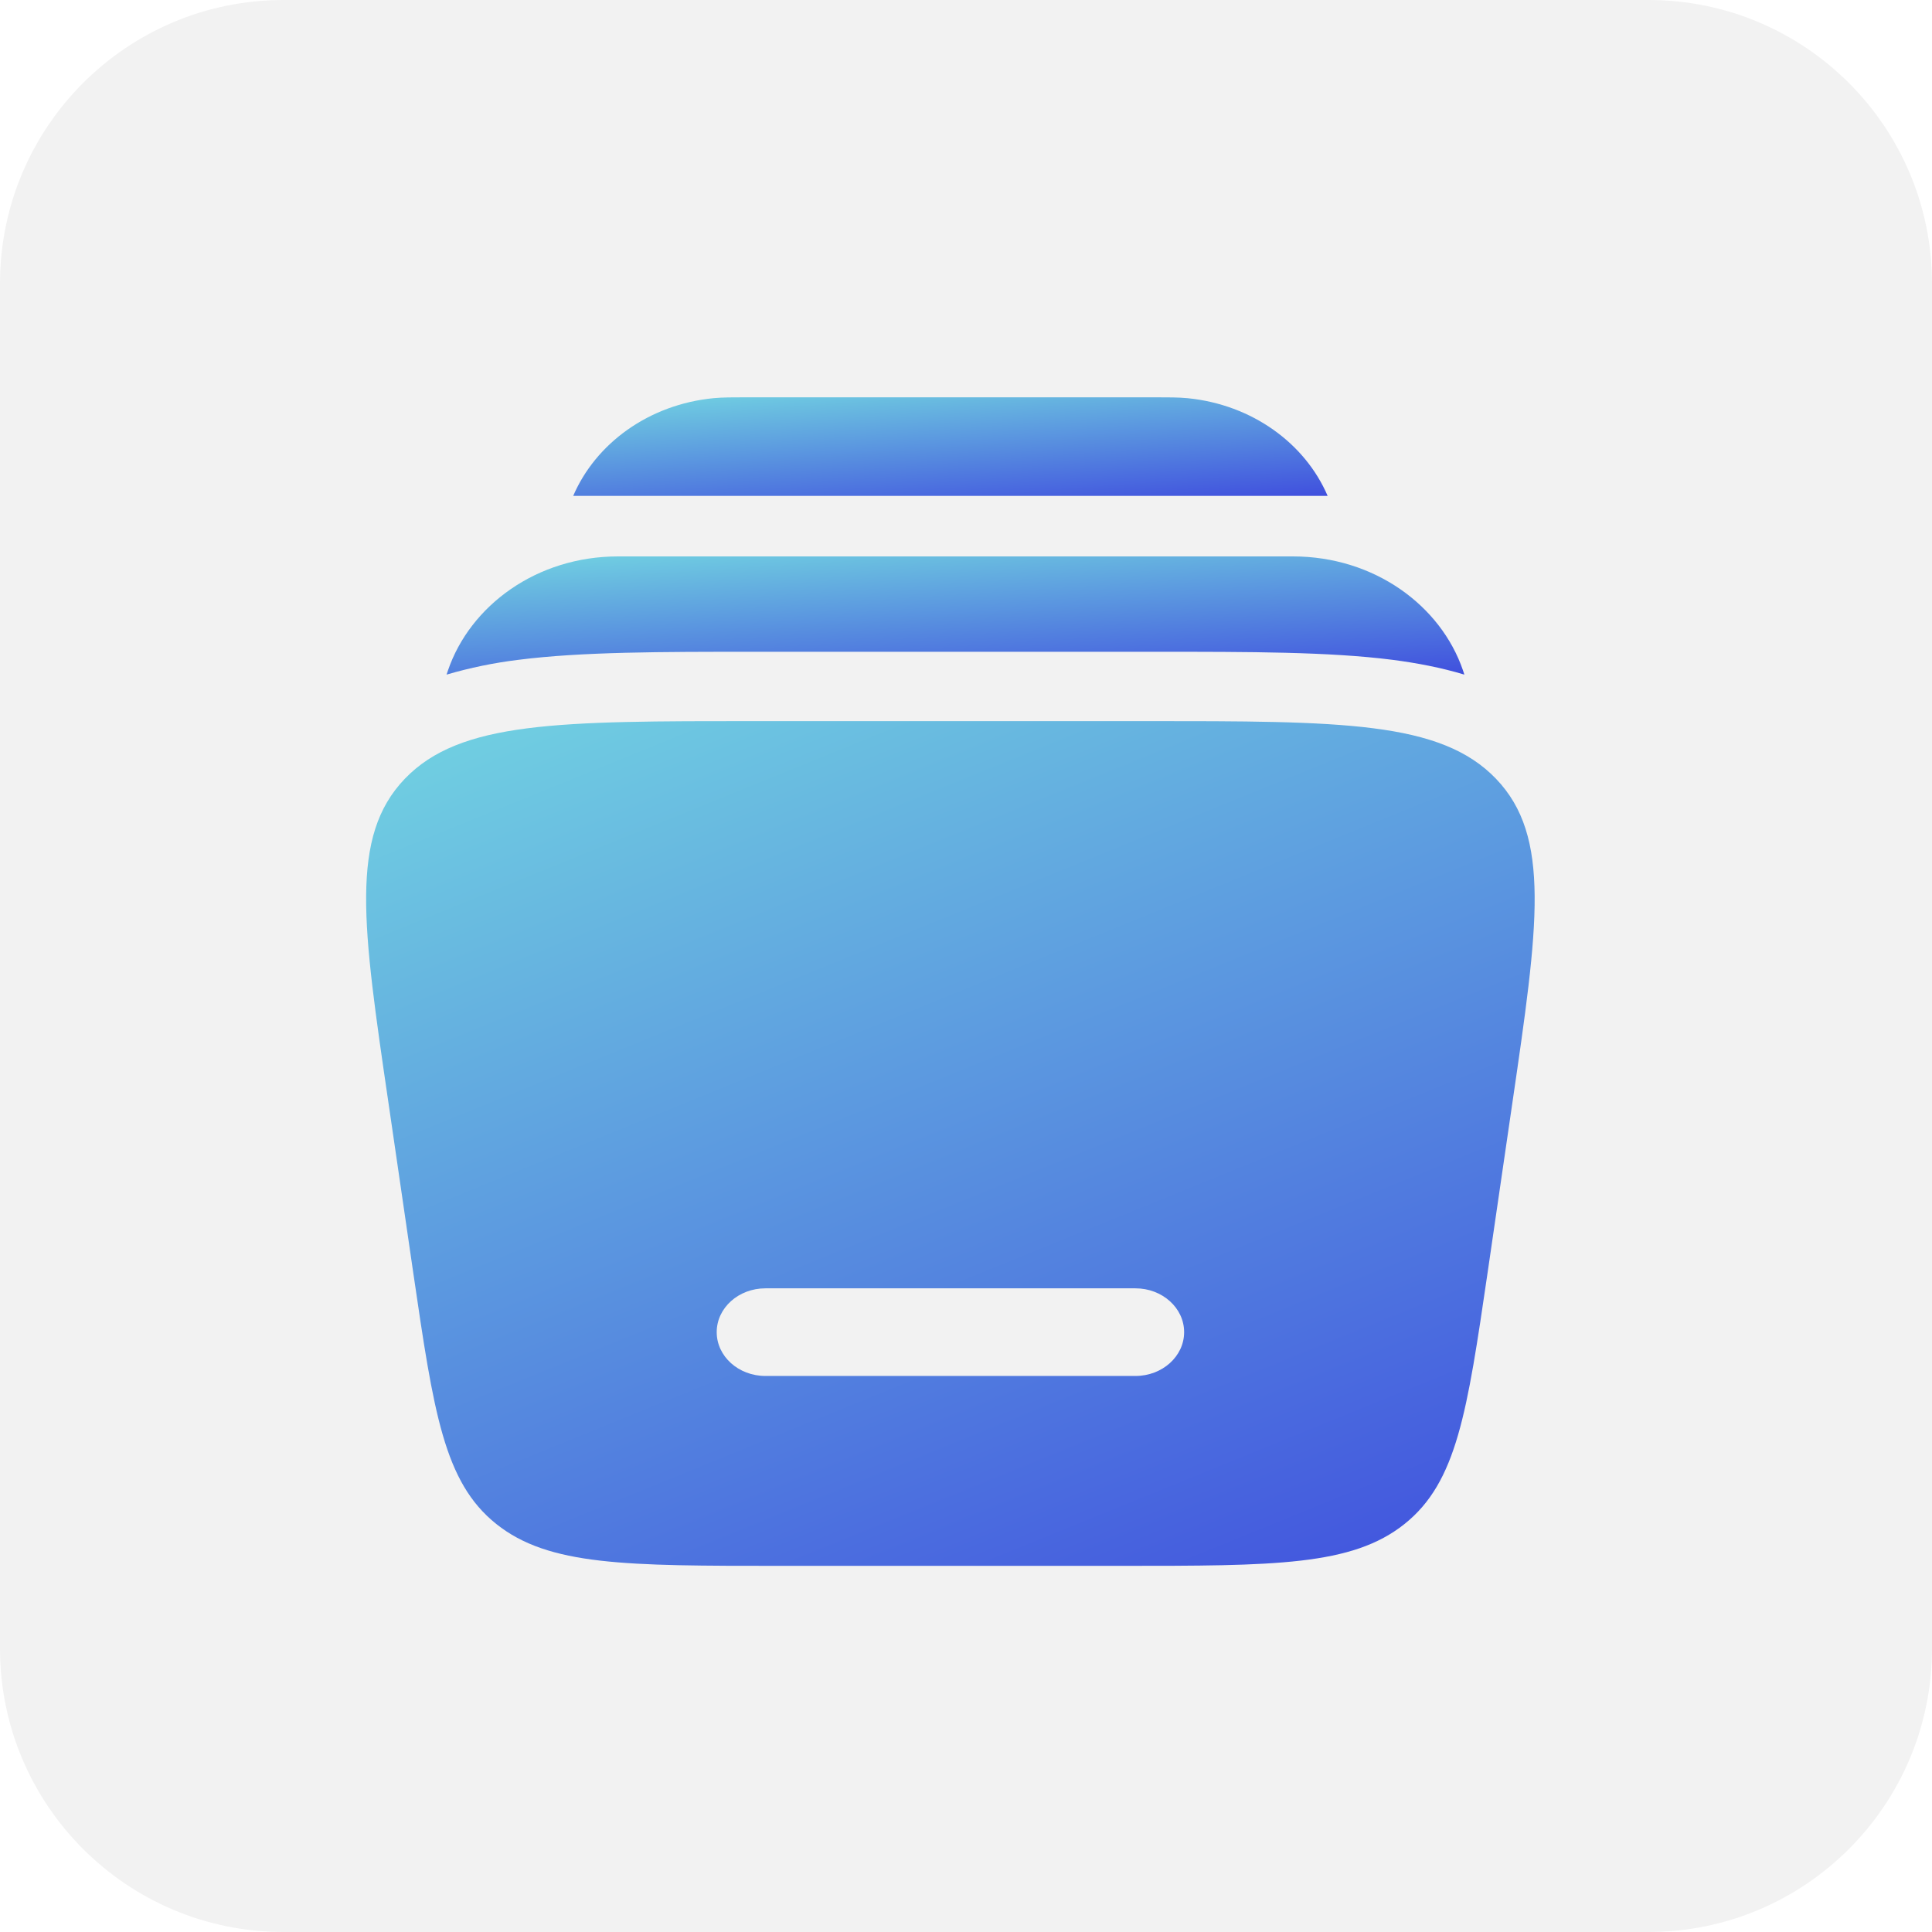
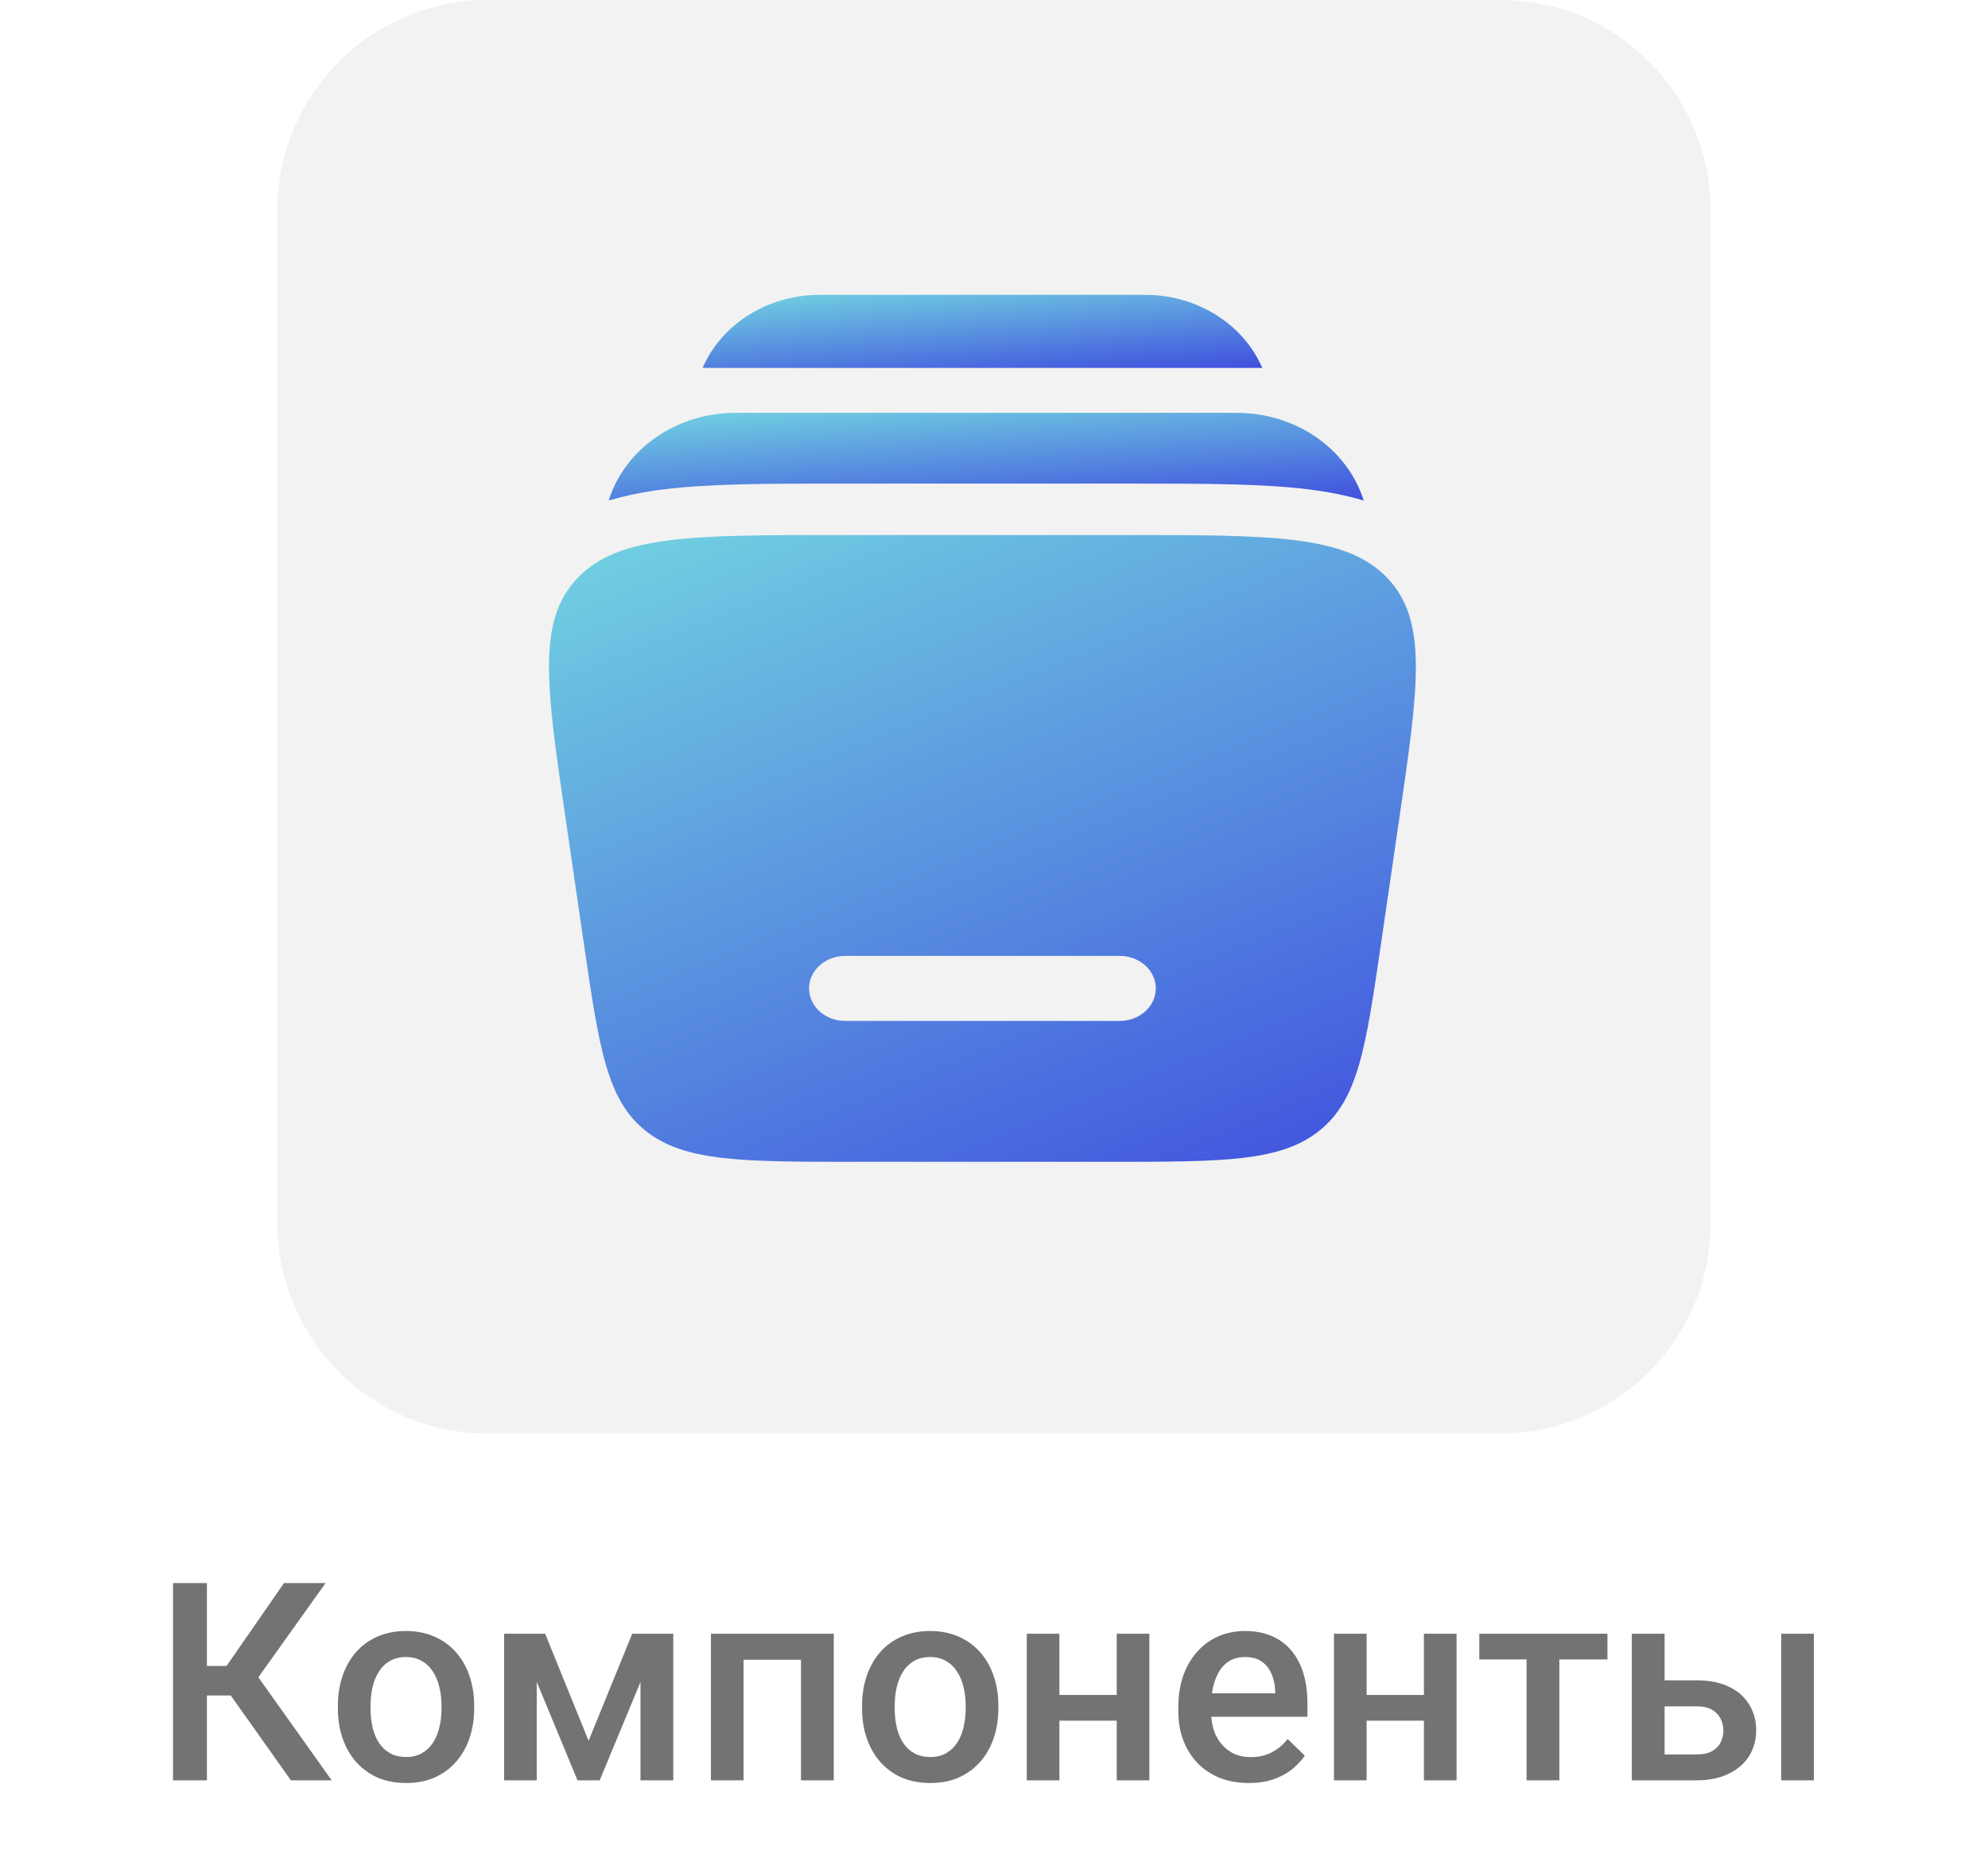
- <svg xmlns="http://www.w3.org/2000/svg" width="62" height="62" viewBox="0 0 62 62" fill="none">
-   <rect width="62" height="62" rx="9.098" fill="#F2F2F2" />
-   <path fill-rule="evenodd" clip-rule="evenodd" d="M24.26 23.141H36.74C43.066 23.141 46.231 23.141 48.009 24.992C49.784 26.843 49.366 29.7 48.53 35.417L47.739 40.839C47.082 45.322 46.754 47.565 45.072 48.907C43.391 50.25 40.91 50.25 35.947 50.25H25.053C20.092 50.25 17.609 50.25 15.927 48.907C14.245 47.565 13.917 45.322 13.261 40.839L12.47 35.417C11.632 29.7 11.214 26.843 12.991 24.992C14.769 23.141 17.934 23.141 24.26 23.141ZM23 42.75C23 41.974 23.699 41.344 24.562 41.344H36.438C37.3 41.344 38 41.974 38 42.75C38 43.526 37.3 44.156 36.438 44.156H24.562C23.699 44.156 23 43.526 23 42.75Z" fill="url(#paint0_linear_495_714)" />
-   <path d="M23.956 12.75H37.044C37.481 12.75 37.812 12.75 38.107 12.778C40.184 12.982 41.883 14.231 42.605 15.913H18.395C19.117 14.231 20.817 12.982 22.895 12.778C23.186 12.75 23.521 12.75 23.956 12.75Z" fill="url(#paint1_linear_495_714)" />
-   <path d="M19.831 17.856C17.225 17.856 15.088 19.431 14.375 21.517C14.36 21.561 14.345 21.605 14.33 21.649C15.086 21.428 15.858 21.269 16.64 21.174C18.665 20.916 21.226 20.916 24.2 20.916H37.123C40.096 20.916 42.658 20.916 44.683 21.174C45.47 21.276 46.246 21.424 46.993 21.649C46.979 21.605 46.964 21.561 46.95 21.517C46.237 19.429 44.099 17.856 41.491 17.856H19.831Z" fill="url(#paint2_linear_495_714)" />
+ <svg xmlns="http://www.w3.org/2000/svg" width="86" height="80" viewBox="0 0 86 80" fill="none">
+   <rect x="12" width="62" height="62" rx="9.098" fill="#F2F2F2" />
+   <path fill-rule="evenodd" clip-rule="evenodd" d="M36.26 23.141H48.74C55.066 23.141 58.231 23.141 60.009 24.992C61.784 26.843 61.366 29.7 60.53 35.417L59.739 40.839C59.083 45.322 58.754 47.565 57.072 48.907C55.391 50.25 52.91 50.25 47.947 50.25H37.053C32.092 50.25 29.609 50.25 27.927 48.907C26.246 47.565 25.918 45.322 25.261 40.839L24.47 35.417C23.632 29.7 23.214 26.843 24.991 24.992C26.769 23.141 29.934 23.141 36.26 23.141ZM35 42.75C35 41.974 35.699 41.344 36.562 41.344H48.438C49.301 41.344 50 41.974 50 42.75C50 43.526 49.301 44.156 48.438 44.156H36.562C35.699 44.156 35 43.526 35 42.75Z" fill="url(#paint0_linear_1135_560)" />
+   <path d="M35.956 12.75H49.044C49.481 12.75 49.812 12.75 50.107 12.778C52.184 12.982 53.883 14.231 54.605 15.913H30.395C31.117 14.231 32.818 12.982 34.895 12.778C35.186 12.75 35.521 12.75 35.956 12.75Z" fill="url(#paint1_linear_1135_560)" />
+   <path d="M31.831 17.856C29.225 17.856 27.087 19.431 26.375 21.517C26.359 21.561 26.344 21.605 26.33 21.649C27.086 21.428 27.858 21.269 28.64 21.174C30.665 20.916 33.226 20.916 36.2 20.916H49.123C52.096 20.916 54.657 20.916 56.682 21.174C57.47 21.276 58.246 21.424 58.992 21.649C58.979 21.605 58.964 21.561 58.949 21.517C58.237 19.429 56.099 17.856 53.491 17.856H31.831Z" fill="url(#paint2_linear_1135_560)" />
+   <path d="M8.951 68.469V77H7.486V68.469H8.951ZM14.084 68.469L10.615 73.332H8.535L8.336 72.055H9.801L12.285 68.469H14.084ZM12.584 77L9.824 73.109L10.773 71.978L14.348 77H12.584ZM14.617 73.9V73.766C14.617 73.309 14.684 72.885 14.816 72.494C14.949 72.1 15.141 71.758 15.391 71.469C15.645 71.176 15.953 70.949 16.316 70.789C16.684 70.625 17.098 70.543 17.559 70.543C18.023 70.543 18.438 70.625 18.801 70.789C19.168 70.949 19.479 71.176 19.732 71.469C19.986 71.758 20.18 72.1 20.312 72.494C20.445 72.885 20.512 73.309 20.512 73.766V73.9C20.512 74.357 20.445 74.781 20.312 75.172C20.18 75.562 19.986 75.904 19.732 76.197C19.479 76.486 19.17 76.713 18.807 76.877C18.443 77.037 18.031 77.117 17.57 77.117C17.105 77.117 16.689 77.037 16.322 76.877C15.959 76.713 15.65 76.486 15.396 76.197C15.143 75.904 14.949 75.562 14.816 75.172C14.684 74.781 14.617 74.357 14.617 73.9ZM16.029 73.766V73.9C16.029 74.186 16.059 74.455 16.117 74.709C16.176 74.963 16.268 75.186 16.393 75.377C16.518 75.568 16.678 75.719 16.873 75.828C17.068 75.938 17.301 75.992 17.57 75.992C17.832 75.992 18.059 75.938 18.25 75.828C18.445 75.719 18.605 75.568 18.73 75.377C18.855 75.186 18.947 74.963 19.006 74.709C19.068 74.455 19.1 74.186 19.1 73.9V73.766C19.1 73.484 19.068 73.219 19.006 72.969C18.947 72.715 18.854 72.49 18.725 72.295C18.6 72.1 18.439 71.947 18.244 71.838C18.053 71.725 17.824 71.668 17.559 71.668C17.293 71.668 17.062 71.725 16.867 71.838C16.676 71.947 16.518 72.1 16.393 72.295C16.268 72.49 16.176 72.715 16.117 72.969C16.059 73.219 16.029 73.484 16.029 73.766ZM25.463 75.289L27.35 70.66H28.574L25.943 77H24.982L22.357 70.66H23.582L25.463 75.289ZM23.219 70.66V77H21.807V70.66H23.219ZM27.707 77V70.66H29.125V77H27.707ZM34.961 70.66V71.785H31.832V70.66H34.961ZM32.166 70.66V77H30.754V70.66H32.166ZM36.068 70.66V77H34.65V70.66H36.068ZM37.293 73.9V73.766C37.293 73.309 37.359 72.885 37.492 72.494C37.625 72.1 37.816 71.758 38.066 71.469C38.32 71.176 38.629 70.949 38.992 70.789C39.359 70.625 39.773 70.543 40.234 70.543C40.699 70.543 41.113 70.625 41.477 70.789C41.844 70.949 42.154 71.176 42.408 71.469C42.662 71.758 42.855 72.1 42.988 72.494C43.121 72.885 43.188 73.309 43.188 73.766V73.9C43.188 74.357 43.121 74.781 42.988 75.172C42.855 75.562 42.662 75.904 42.408 76.197C42.154 76.486 41.846 76.713 41.482 76.877C41.119 77.037 40.707 77.117 40.246 77.117C39.781 77.117 39.365 77.037 38.998 76.877C38.635 76.713 38.326 76.486 38.072 76.197C37.818 75.904 37.625 75.562 37.492 75.172C37.359 74.781 37.293 74.357 37.293 73.9ZM38.705 73.766V73.9C38.705 74.186 38.734 74.455 38.793 74.709C38.852 74.963 38.943 75.186 39.068 75.377C39.193 75.568 39.353 75.719 39.549 75.828C39.744 75.938 39.977 75.992 40.246 75.992C40.508 75.992 40.734 75.938 40.926 75.828C41.121 75.719 41.281 75.568 41.406 75.377C41.531 75.186 41.623 74.963 41.682 74.709C41.744 74.455 41.775 74.186 41.775 73.9V73.766C41.775 73.484 41.744 73.219 41.682 72.969C41.623 72.715 41.529 72.49 41.4 72.295C41.275 72.1 41.115 71.947 40.92 71.838C40.728 71.725 40.5 71.668 40.234 71.668C39.969 71.668 39.738 71.725 39.543 71.838C39.352 71.947 39.193 72.1 39.068 72.295C38.943 72.49 38.852 72.715 38.793 72.969C38.734 73.219 38.705 73.484 38.705 73.766ZM48.701 73.309V74.422H45.42V73.309H48.701ZM45.83 70.66V77H44.418V70.66H45.83ZM49.721 70.66V77H48.309V70.66H49.721ZM54.022 77.117C53.553 77.117 53.129 77.041 52.75 76.889C52.375 76.732 52.055 76.516 51.789 76.238C51.527 75.961 51.326 75.635 51.185 75.26C51.045 74.885 50.975 74.481 50.975 74.047V73.812C50.975 73.316 51.047 72.867 51.191 72.465C51.336 72.062 51.537 71.719 51.795 71.434C52.053 71.144 52.357 70.924 52.709 70.772C53.06 70.619 53.441 70.543 53.852 70.543C54.305 70.543 54.701 70.619 55.041 70.772C55.381 70.924 55.662 71.139 55.885 71.416C56.111 71.689 56.279 72.016 56.389 72.394C56.502 72.773 56.559 73.191 56.559 73.648V74.252H51.66V73.238H55.164V73.127C55.156 72.873 55.105 72.635 55.012 72.412C54.922 72.189 54.783 72.01 54.596 71.873C54.408 71.736 54.158 71.668 53.846 71.668C53.611 71.668 53.402 71.719 53.219 71.82C53.039 71.918 52.889 72.061 52.768 72.248C52.647 72.436 52.553 72.662 52.486 72.928C52.424 73.189 52.393 73.484 52.393 73.812V74.047C52.393 74.324 52.43 74.582 52.504 74.82C52.582 75.055 52.695 75.26 52.844 75.436C52.992 75.611 53.172 75.75 53.383 75.852C53.594 75.949 53.834 75.998 54.103 75.998C54.443 75.998 54.746 75.93 55.012 75.793C55.277 75.656 55.508 75.463 55.703 75.213L56.447 75.934C56.31 76.133 56.133 76.324 55.914 76.508C55.695 76.688 55.428 76.834 55.111 76.947C54.799 77.061 54.435 77.117 54.022 77.117ZM61.99 73.309V74.422H58.709V73.309H61.99ZM59.119 70.66V77H57.707V70.66H59.119ZM63.01 70.66V77H61.598V70.66H63.01ZM67.457 70.66V77H66.039V70.66H67.457ZM69.537 70.66V71.773H63.994V70.66H69.537ZM71.529 72.676H73.398C73.945 72.676 74.41 72.768 74.793 72.951C75.176 73.135 75.467 73.391 75.666 73.719C75.869 74.043 75.971 74.414 75.971 74.832C75.971 75.141 75.914 75.428 75.801 75.693C75.688 75.955 75.519 76.184 75.297 76.379C75.078 76.574 74.809 76.727 74.488 76.836C74.172 76.945 73.809 77 73.398 77H70.592V70.66H72.01V75.881H73.398C73.68 75.881 73.904 75.832 74.072 75.734C74.24 75.637 74.361 75.51 74.436 75.353C74.514 75.197 74.553 75.031 74.553 74.856C74.553 74.676 74.514 74.506 74.436 74.346C74.361 74.186 74.24 74.055 74.072 73.953C73.904 73.852 73.68 73.801 73.398 73.801H71.529V72.676ZM78.467 70.66V77H77.055V70.66H78.467Z" fill="#737373" />
  <defs>
-     <linearGradient id="paint0_linear_495_714" x1="11.499" y1="23.139" x2="26.28" y2="59.485" gradientUnits="userSpaceOnUse">
+     <linearGradient id="paint0_linear_1135_560" x1="23.499" y1="23.139" x2="38.281" y2="59.485" gradientUnits="userSpaceOnUse">
      <stop stop-color="#72D4E1" />
      <stop offset="1" stop-color="#4050DE" />
    </linearGradient>
-     <linearGradient id="paint1_linear_495_714" x1="18.233" y1="12.75" x2="18.595" y2="17.666" gradientUnits="userSpaceOnUse">
+     <linearGradient id="paint1_linear_1135_560" x1="30.233" y1="12.75" x2="30.595" y2="17.666" gradientUnits="userSpaceOnUse">
      <stop stop-color="#72D4E1" />
      <stop offset="1" stop-color="#4050DE" />
    </linearGradient>
-     <linearGradient id="paint2_linear_495_714" x1="14.112" y1="17.855" x2="14.498" y2="23.757" gradientUnits="userSpaceOnUse">
+     <linearGradient id="paint2_linear_1135_560" x1="26.112" y1="17.855" x2="26.498" y2="23.757" gradientUnits="userSpaceOnUse">
      <stop stop-color="#72D4E1" />
      <stop offset="1" stop-color="#4050DE" />
    </linearGradient>
  </defs>
</svg>
